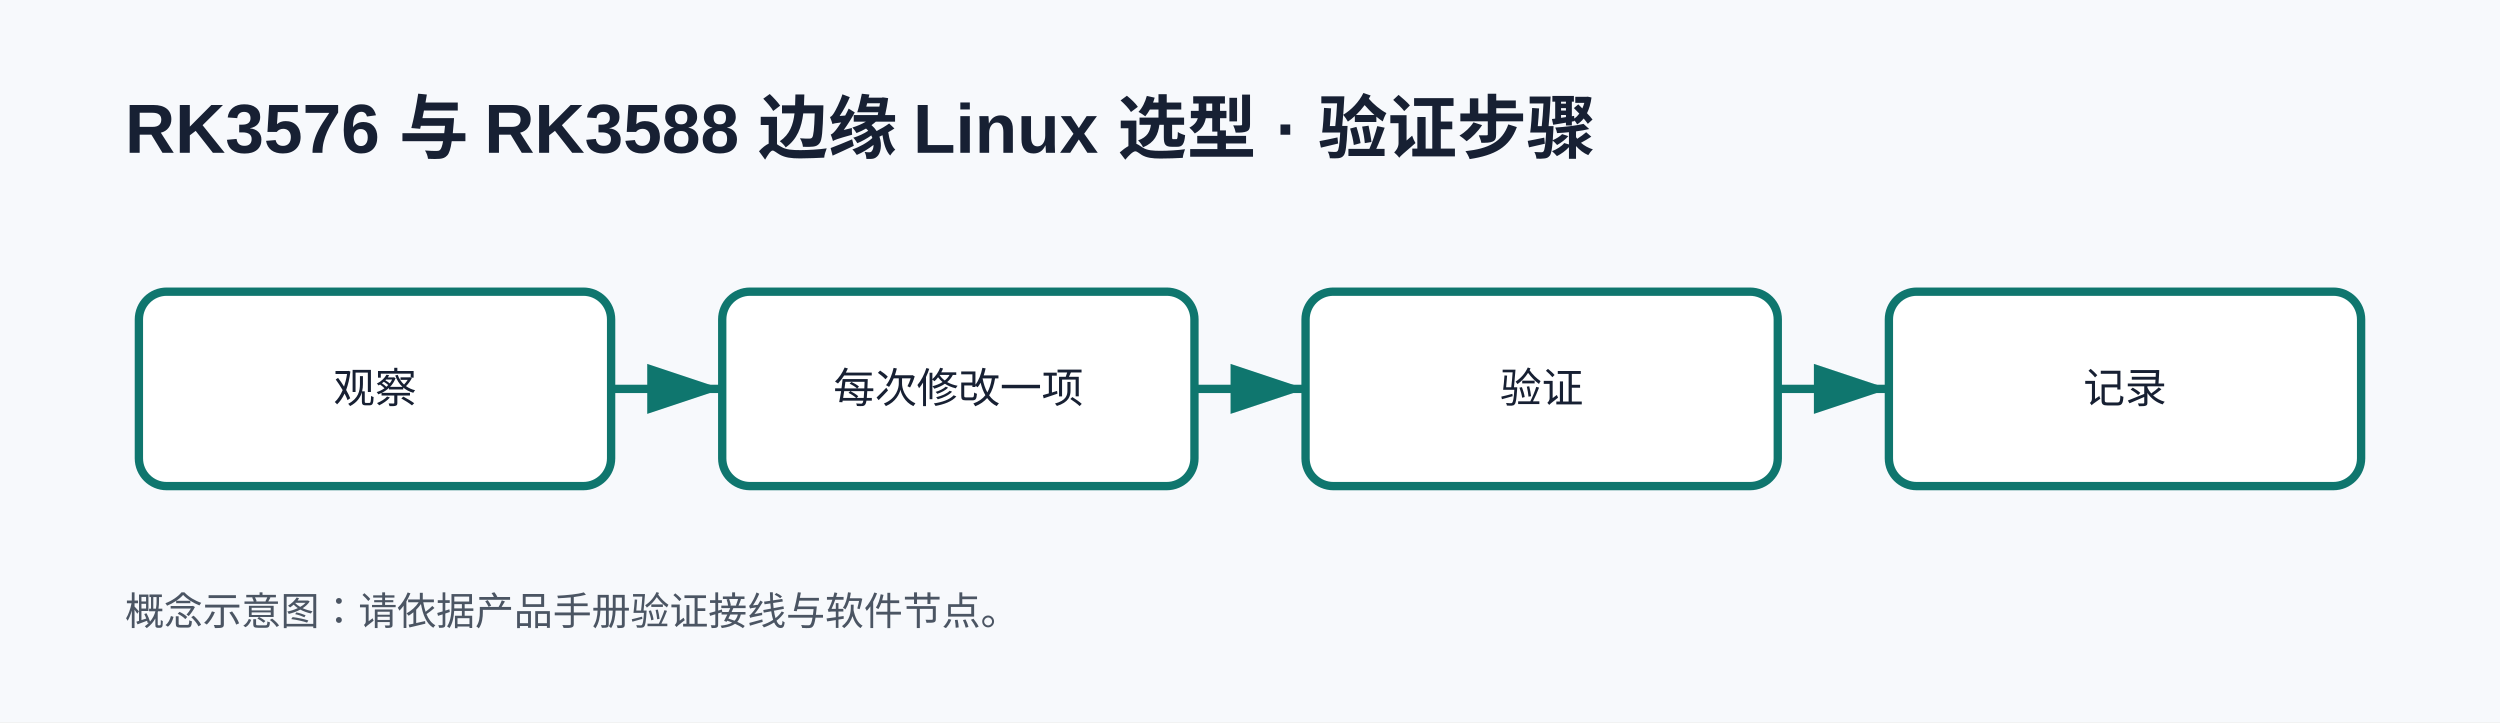
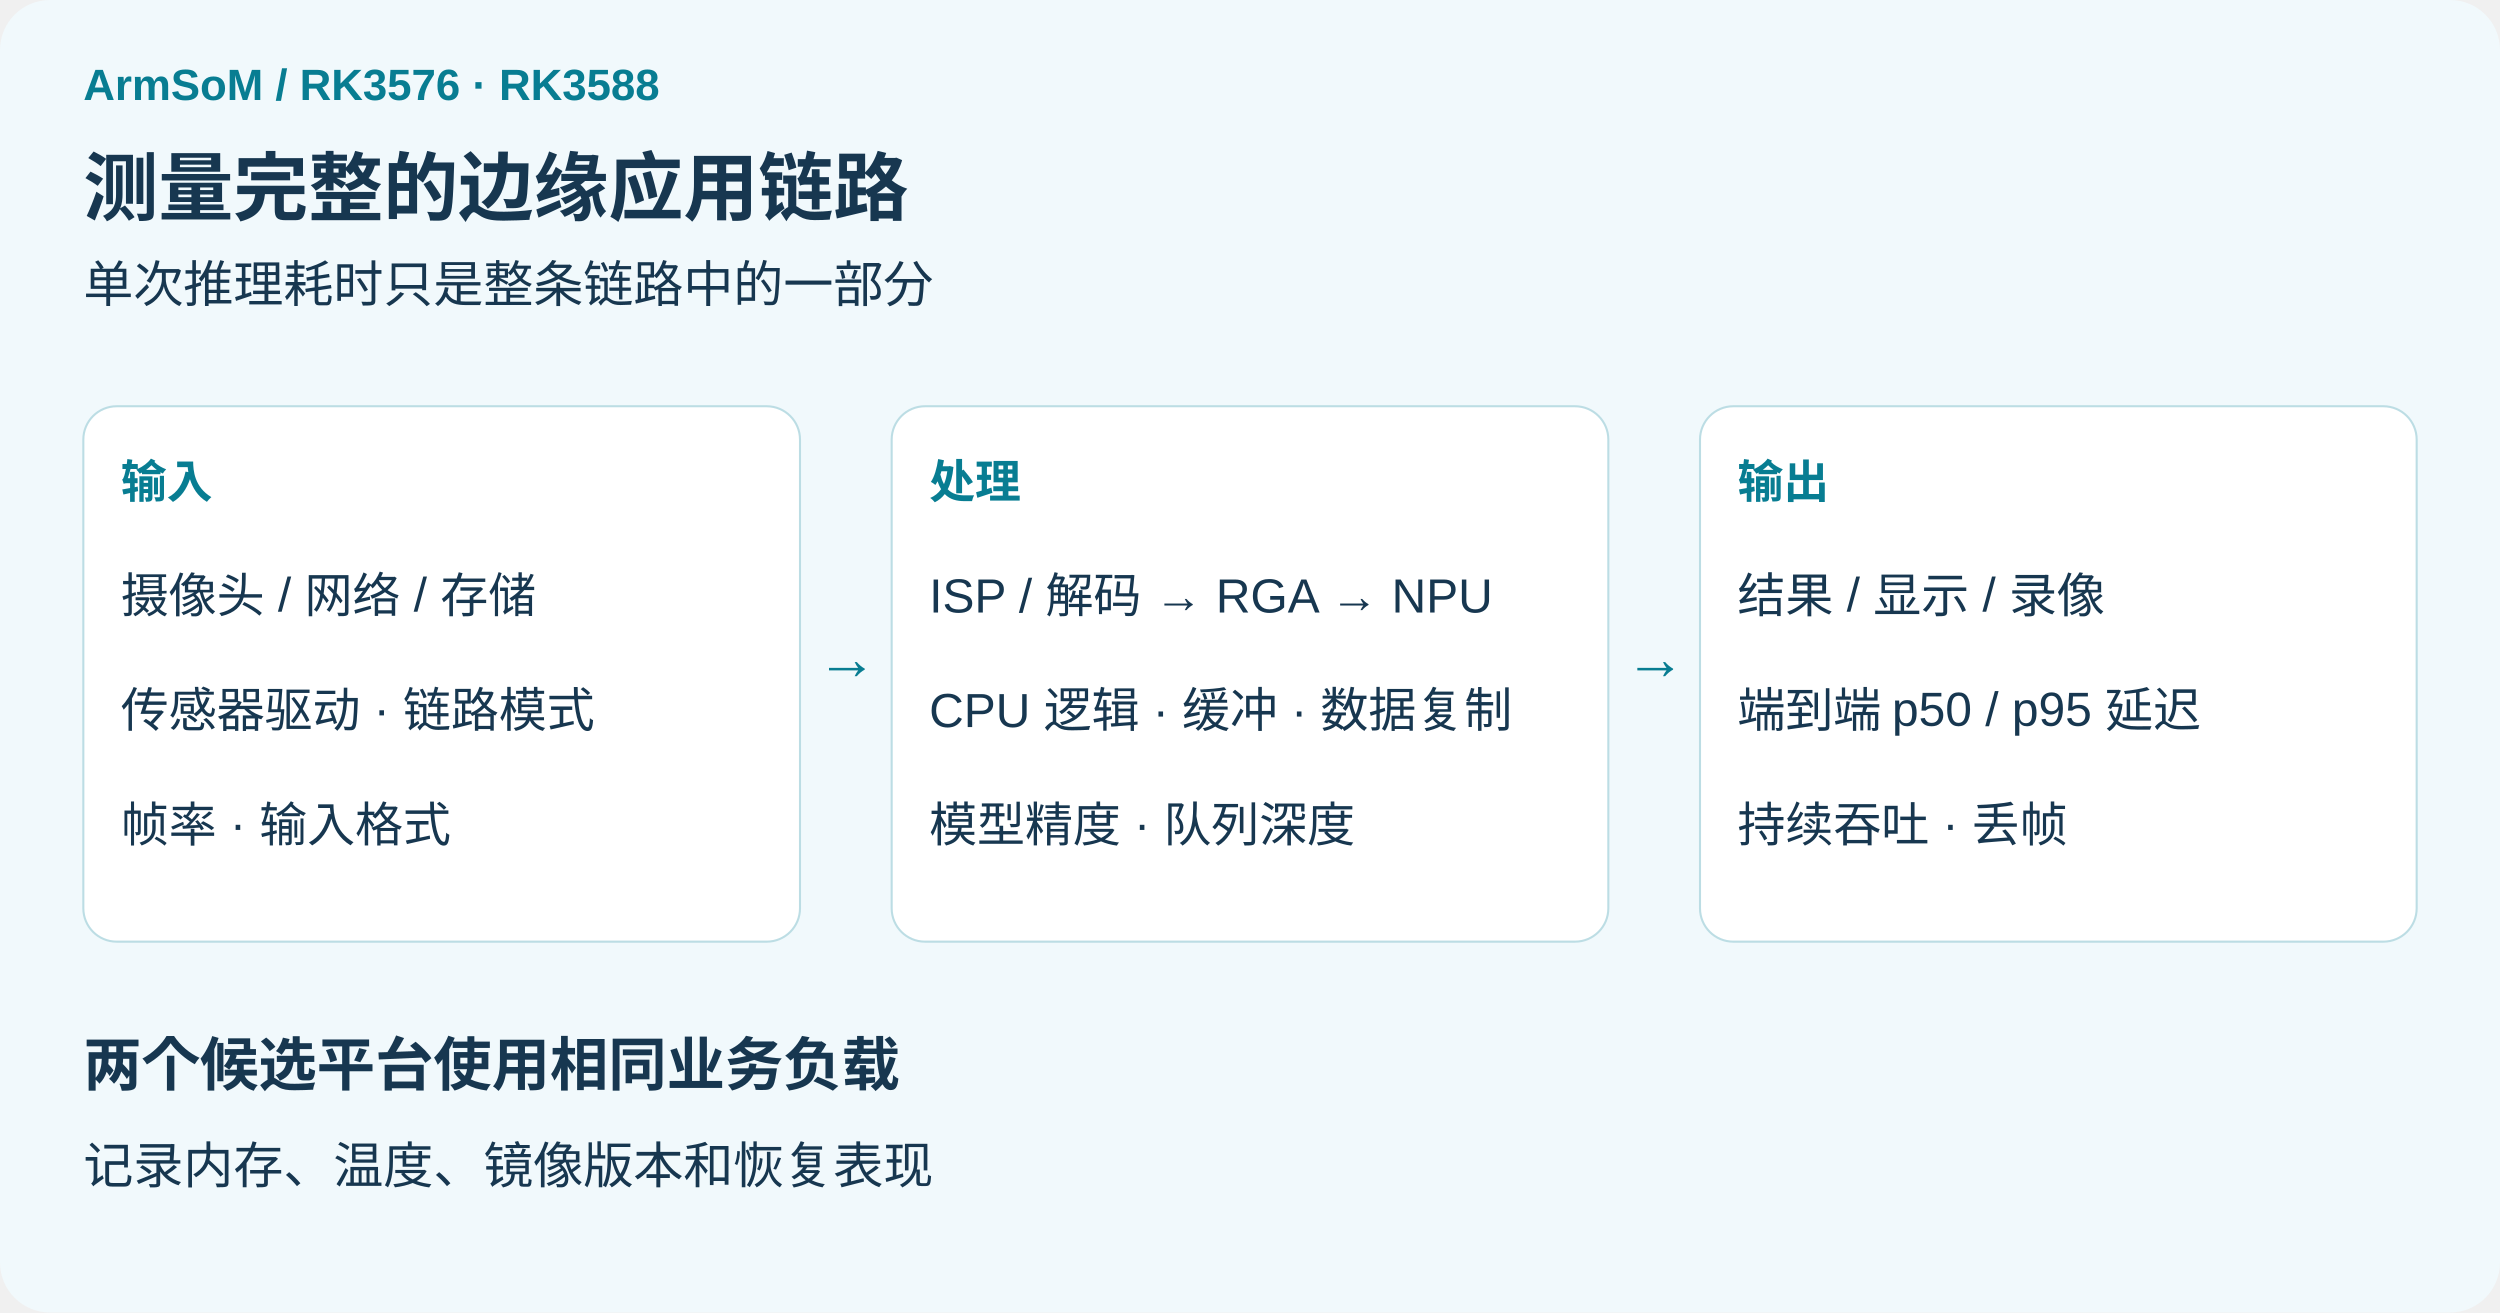
- <svg xmlns="http://www.w3.org/2000/svg" width="900" height="260" viewBox="0 0 900 260" role="img" aria-labelledby="t d">
-   <defs>
-     <marker id="a" markerWidth="10" markerHeight="10" refX="9" refY="3" orient="auto">
-       <path d="M0,0 L0,6 L9,3 z" fill="#0f766e" />
-     </marker>
-   </defs>
-   <rect width="900" height="260" fill="#f7f9fc" />
-   <text x="45" y="55" font-family="Microsoft YaHei, Arial, sans-serif" font-weight="bold" font-size="25.00" fill="#172033">RK3576 与 RK3588 边缘 Linux 选型 · 验证步骤</text>
-   <rect x="50" y="105" width="170" height="70" rx="10" fill="#fff" stroke="#0f766e" stroke-width="3" />
-   <text x="135" y="145" text-anchor="middle" font-family="Microsoft YaHei, Arial, sans-serif" font-size="15.00" fill="#172033">观察</text>
-   <rect x="260" y="105" width="170" height="70" rx="10" fill="#fff" stroke="#0f766e" stroke-width="3" />
-   <text x="345" y="145" text-anchor="middle" font-family="Microsoft YaHei, Arial, sans-serif" font-size="15.00" fill="#172033">每次修改一项</text>
-   <rect x="470" y="105" width="170" height="70" rx="10" fill="#fff" stroke="#0f766e" stroke-width="3" />
-   <text x="555" y="145" text-anchor="middle" font-family="Microsoft YaHei, Arial, sans-serif" font-size="15.00" fill="#172033">验证</text>
-   <rect x="680" y="105" width="170" height="70" rx="10" fill="#fff" stroke="#0f766e" stroke-width="3" />
-   <text x="765" y="145" text-anchor="middle" font-family="Microsoft YaHei, Arial, sans-serif" font-size="15.00" fill="#172033">记录</text>
-   <path d="M 220 140 H 260" stroke="#0f766e" stroke-width="3" marker-end="url(#a)" />
-   <path d="M 430 140 H 470" stroke="#0f766e" stroke-width="3" marker-end="url(#a)" />
-   <path d="M 640 140 H 680" stroke="#0f766e" stroke-width="3" marker-end="url(#a)" />
-   <text x="45" y="225" font-family="Microsoft YaHei, Arial, sans-serif" font-size="14.00" fill="#4b5563">概念示意图：请依据产品手册验证接线与软件节点。</text>
+ <svg xmlns="http://www.w3.org/2000/svg" width="1200" height="630" viewBox="0 0 1200 630" role="img" aria-labelledby="t d">
+   <rect width="1200" height="630" rx="24" fill="#f1f9fc" />
+   <g font-family="Arial, Microsoft YaHei, sans-serif">
+     <text x="40" y="48" font-size="21" fill="#087d92" font-weight="700">ArmSoM  /  RK3576 · RK3588</text>
+     <text x="40" y="103" font-size="36" fill="#173750" font-weight="700">测量完整的边缘应用链路</text>
+     <text x="40" y="145" font-size="24" fill="#173750" font-weight="400">单次推理耗时只是整条链路中的一部分</text>
+     <rect x="40" y="195" width="344" height="257" rx="16" fill="white" stroke="#bcdde4" />
+     <text x="58" y="239" font-size="22" fill="#087d92" font-weight="700">输入</text>
+     <text x="58" y="294" font-size="23" fill="#173750" font-weight="400">摄像头 / 网络 / 存储</text>
+     <text x="58" y="349" font-size="23" fill="#173750" font-weight="400">传感器驱动 · 链路模式</text>
+     <text x="58" y="404" font-size="23" fill="#173750" font-weight="400">帧率 · 输入格式</text>
+     <text x="392" y="326" font-size="29" fill="#087d92" font-weight="400">→</text>
+     <rect x="428" y="195" width="344" height="257" rx="16" fill="white" stroke="#bcdde4" />
+     <text x="446" y="239" font-size="22" fill="#087d92" font-weight="700">处理</text>
+     <text x="446" y="294" font-size="23" fill="#173750" font-weight="400">ISP / 解码 → RGA → NPU</text>
+     <text x="446" y="349" font-size="23" fill="#173750" font-weight="400">CPU 逻辑 · 缓冲 · 数据复制</text>
+     <text x="446" y="404" font-size="23" fill="#173750" font-weight="400">模型精度 · 队列深度</text>
+     <text x="780" y="326" font-size="29" fill="#087d92" font-weight="400">→</text>
+     <rect x="816" y="195" width="344" height="257" rx="16" fill="white" stroke="#bcdde4" />
+     <text x="834" y="239" font-size="22" fill="#087d92" font-weight="700">输出</text>
+     <text x="834" y="294" font-size="23" fill="#173750" font-weight="400">结果 / 显示 / 录像</text>
+     <text x="834" y="349" font-size="23" fill="#173750" font-weight="400">端到端 p50 / p95 延迟</text>
+     <text x="834" y="404" font-size="23" fill="#173750" font-weight="400">持续吞吐 · 丢帧</text>
+     <text x="40" y="521" font-size="28" fill="#173750" font-weight="700">两个候选平台使用相同业务负载</text>
+     <text x="40" y="568" font-size="24" fill="#173750" font-weight="400">记录内存、温度、镜像版本和恢复表现</text>
+   </g>
</svg>
